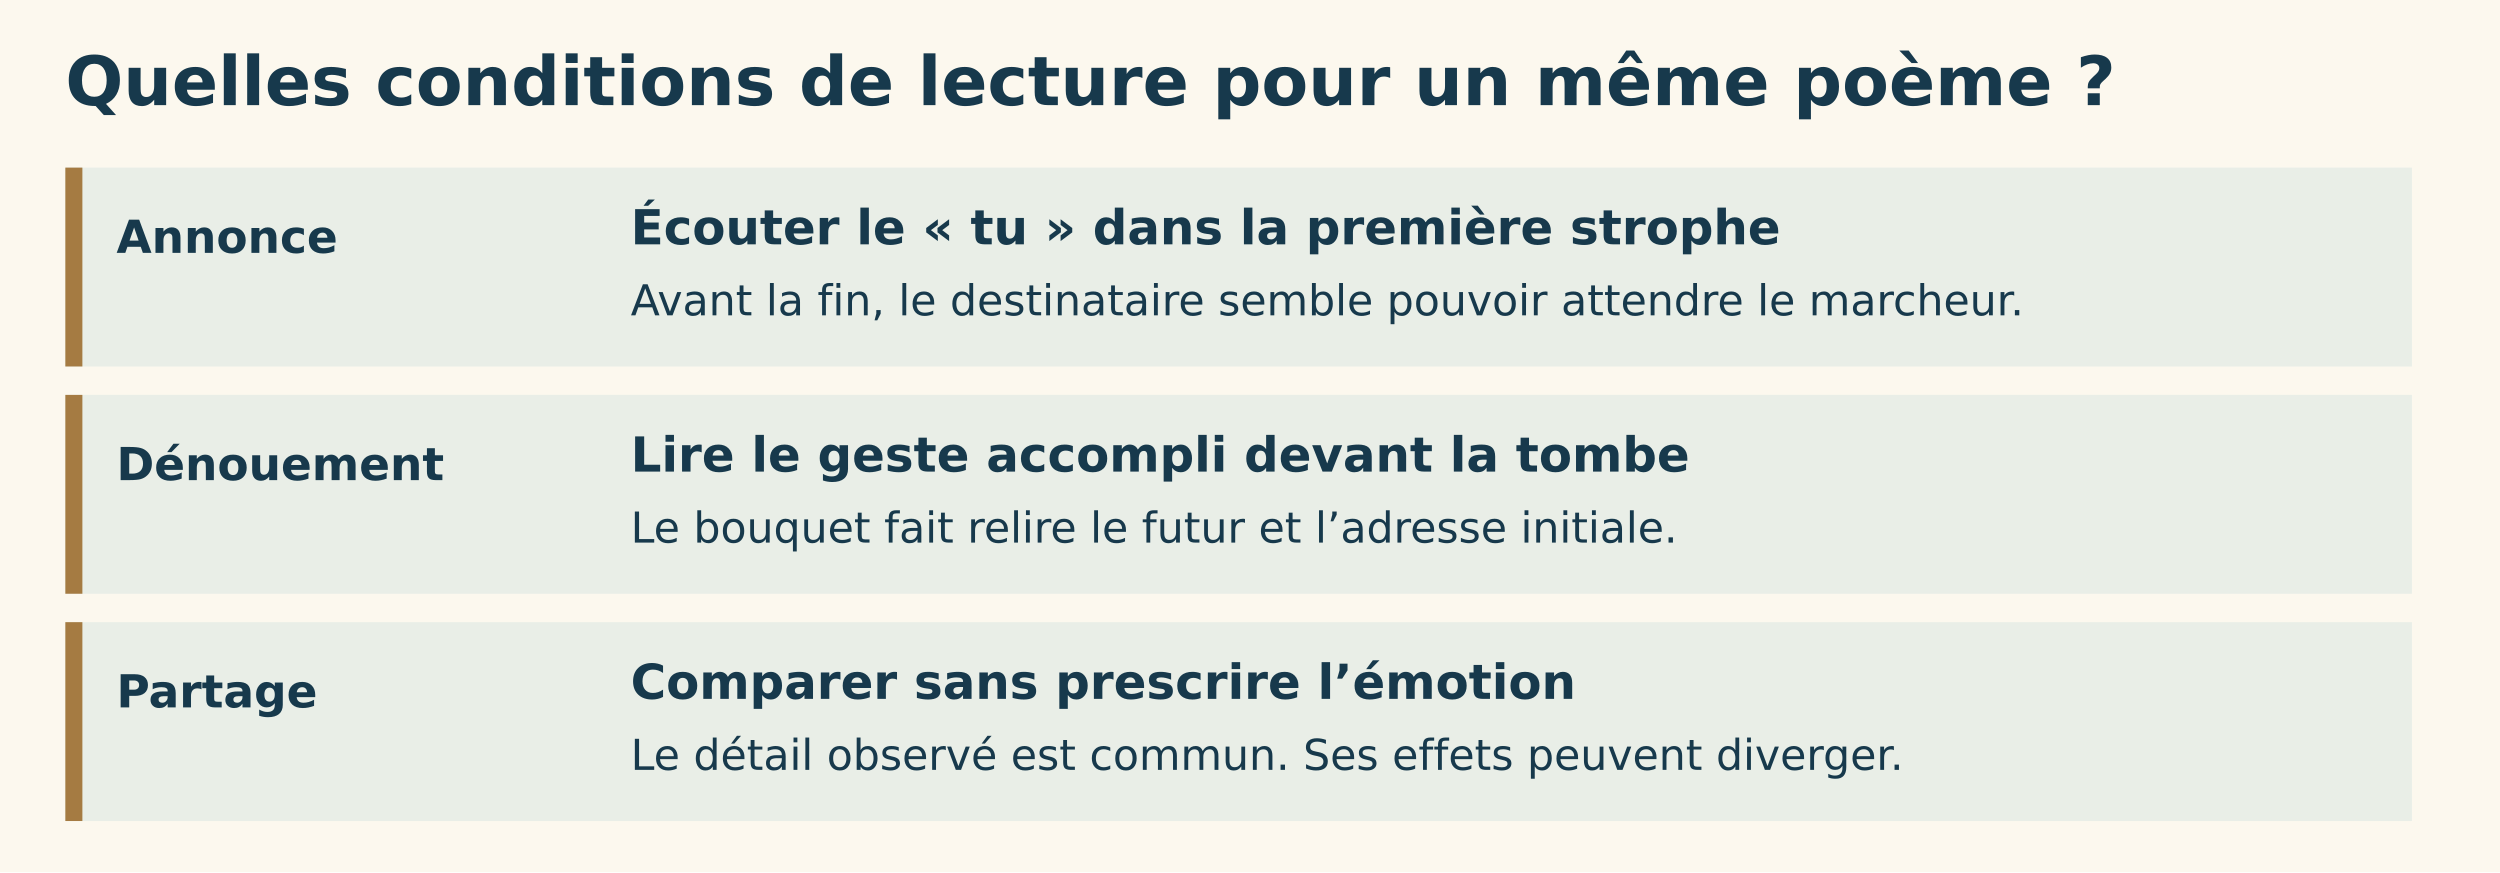
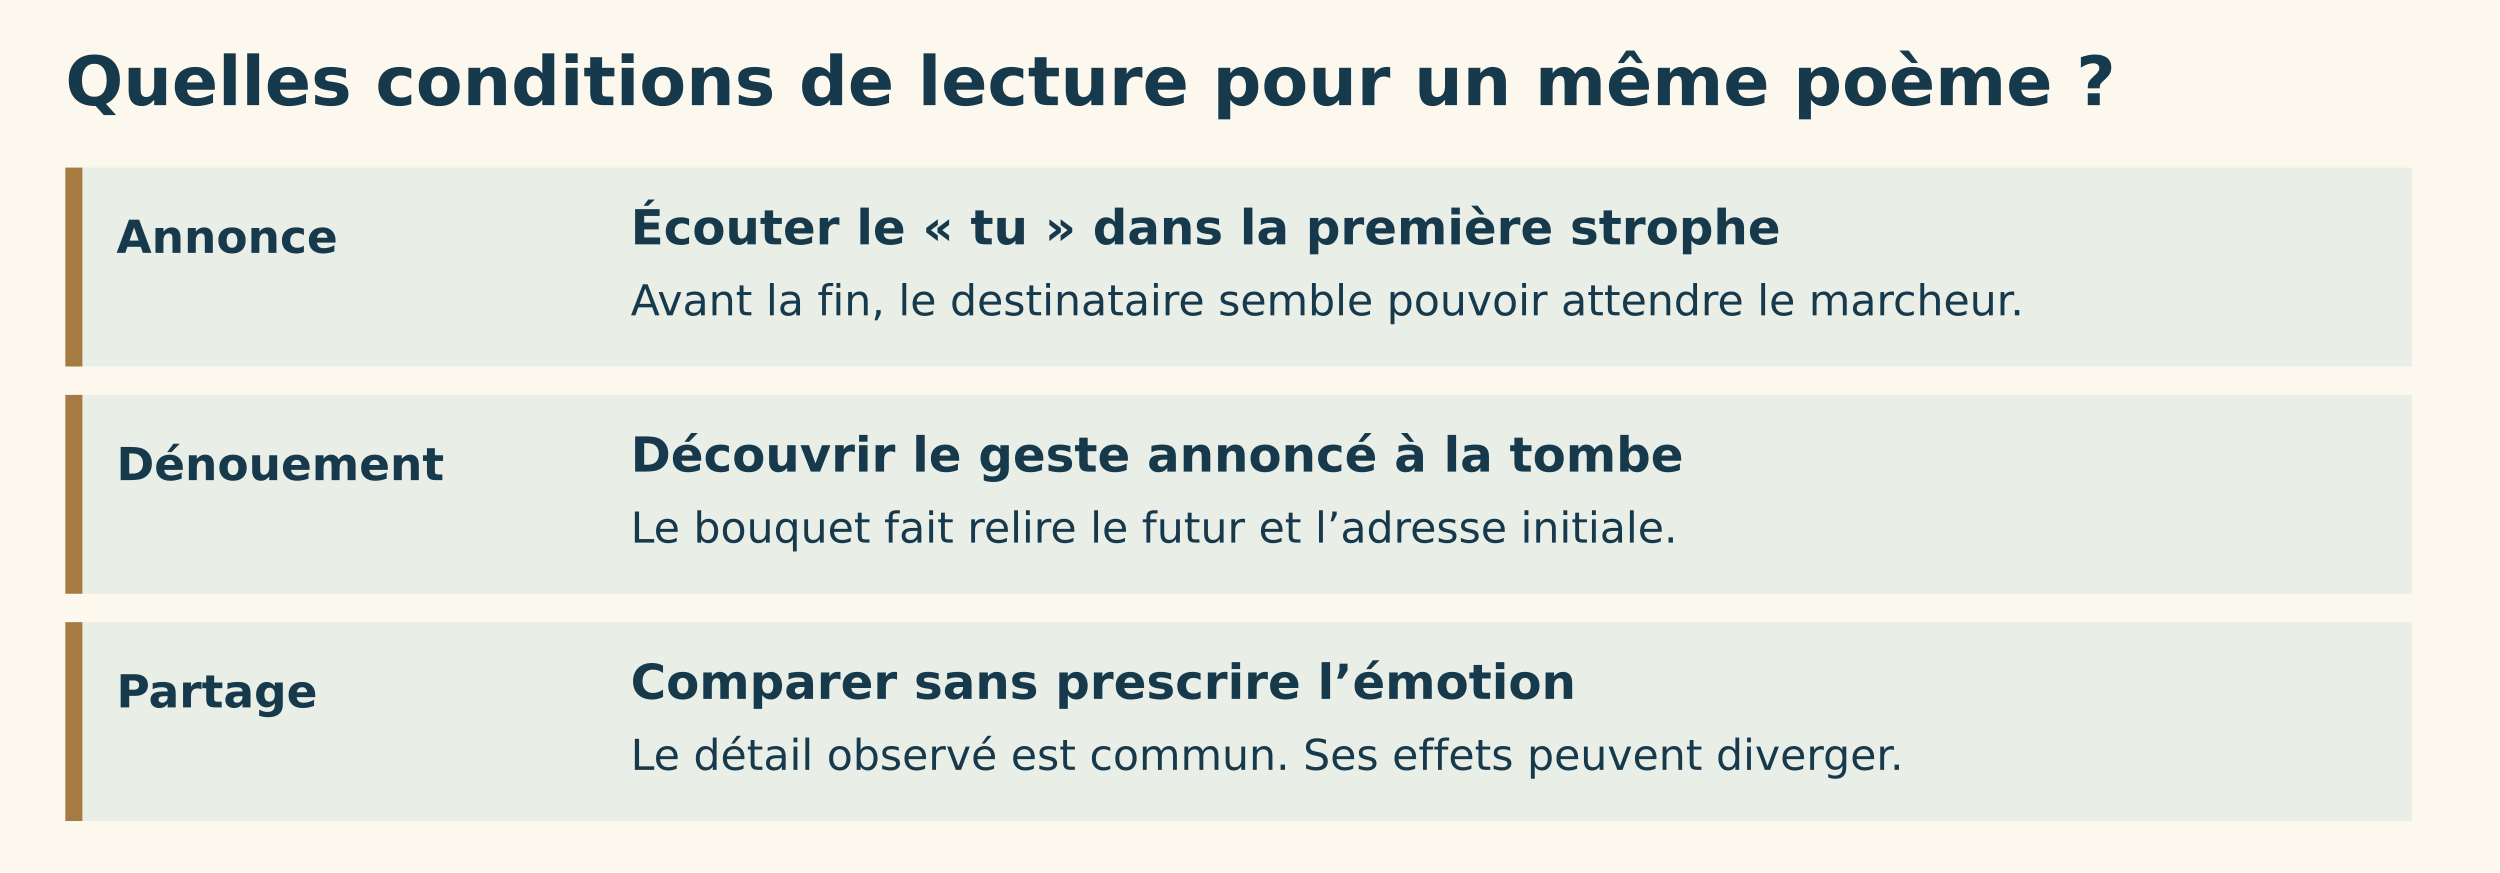
<svg xmlns="http://www.w3.org/2000/svg" width="880" height="307" viewBox="0 0 880 307" role="img">
  <rect width="880" height="307" fill="#fcf8ee" />
  <g font-family="DejaVu Sans,sans-serif" fill="#17394c">
    <text x="23" y="37" font-size="24" fill="#17394c" font-weight="bold">Quelles conditions de lecture pour un même poème ?</text>
    <rect x="23" y="59" width="826" height="70" fill="#e9eee7" stroke="none" stroke-width="1" />
    <rect x="23" y="59" width="6" height="70" fill="#a57b42" stroke="none" stroke-width="1" />
    <text x="41" y="89" font-size="16" fill="#17394c" font-weight="bold">Annonce</text>
    <text x="222" y="86" font-size="17" fill="#17394c" font-weight="bold">Écouter le « tu » dans la première strophe</text>
    <text x="222" y="111" font-size="15" fill="#17394c">Avant la fin, le destinataire semble pouvoir attendre le marcheur.</text>
    <rect x="23" y="139" width="826" height="70" fill="#e9eee7" stroke="none" stroke-width="1" />
    <rect x="23" y="139" width="6" height="70" fill="#a57b42" stroke="none" stroke-width="1" />
    <text x="41" y="169" font-size="16" fill="#17394c" font-weight="bold">Dénouement</text>
-     <text x="222" y="166" font-size="17" fill="#17394c" font-weight="bold">Lire le geste accompli devant la tombe</text>
+     <text x="222" y="166" font-size="17" fill="#17394c" font-weight="bold">Découvrir le geste annoncé à la tombe</text>
    <text x="222" y="191" font-size="15" fill="#17394c">Le bouquet fait relire le futur et l’adresse initiale.</text>
    <rect x="23" y="219" width="826" height="70" fill="#e9eee7" stroke="none" stroke-width="1" />
    <rect x="23" y="219" width="6" height="70" fill="#a57b42" stroke="none" stroke-width="1" />
    <text x="41" y="249" font-size="16" fill="#17394c" font-weight="bold">Partage</text>
    <text x="222" y="246" font-size="17" fill="#17394c" font-weight="bold">Comparer sans prescrire l’émotion</text>
    <text x="222" y="271" font-size="15" fill="#17394c">Le détail observé est commun. Ses effets peuvent diverger.</text>
  </g>
</svg>
